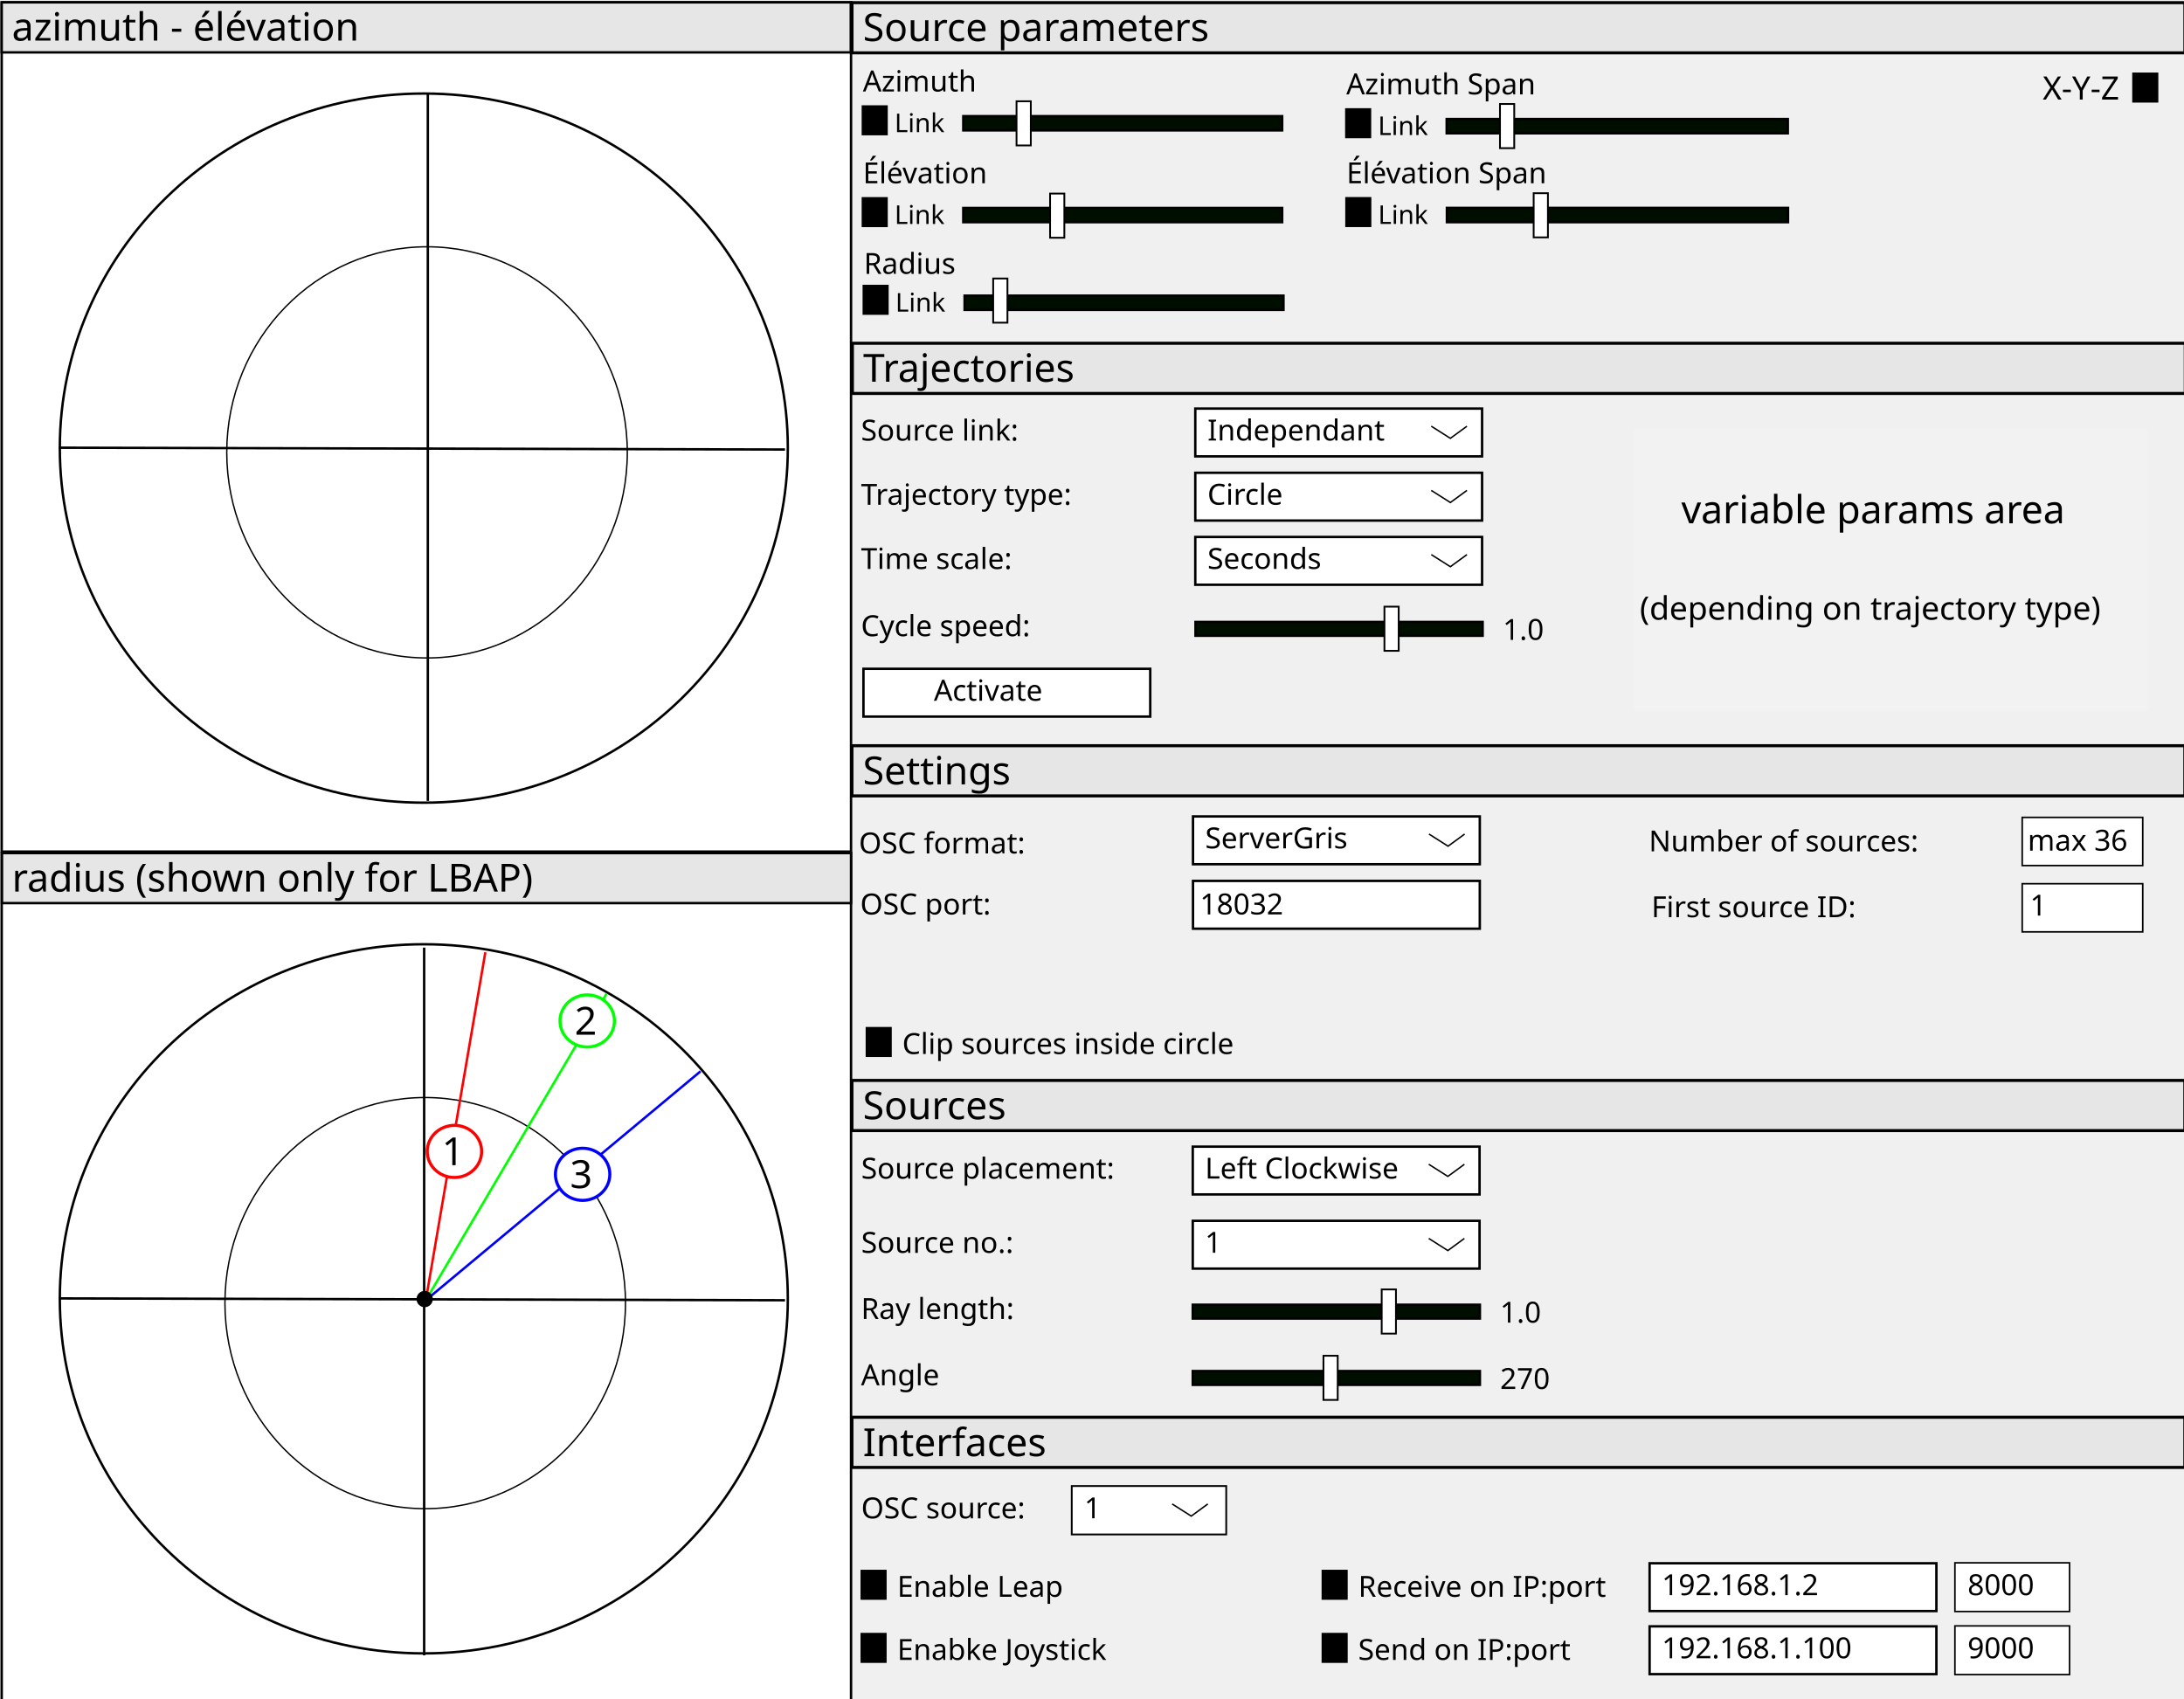
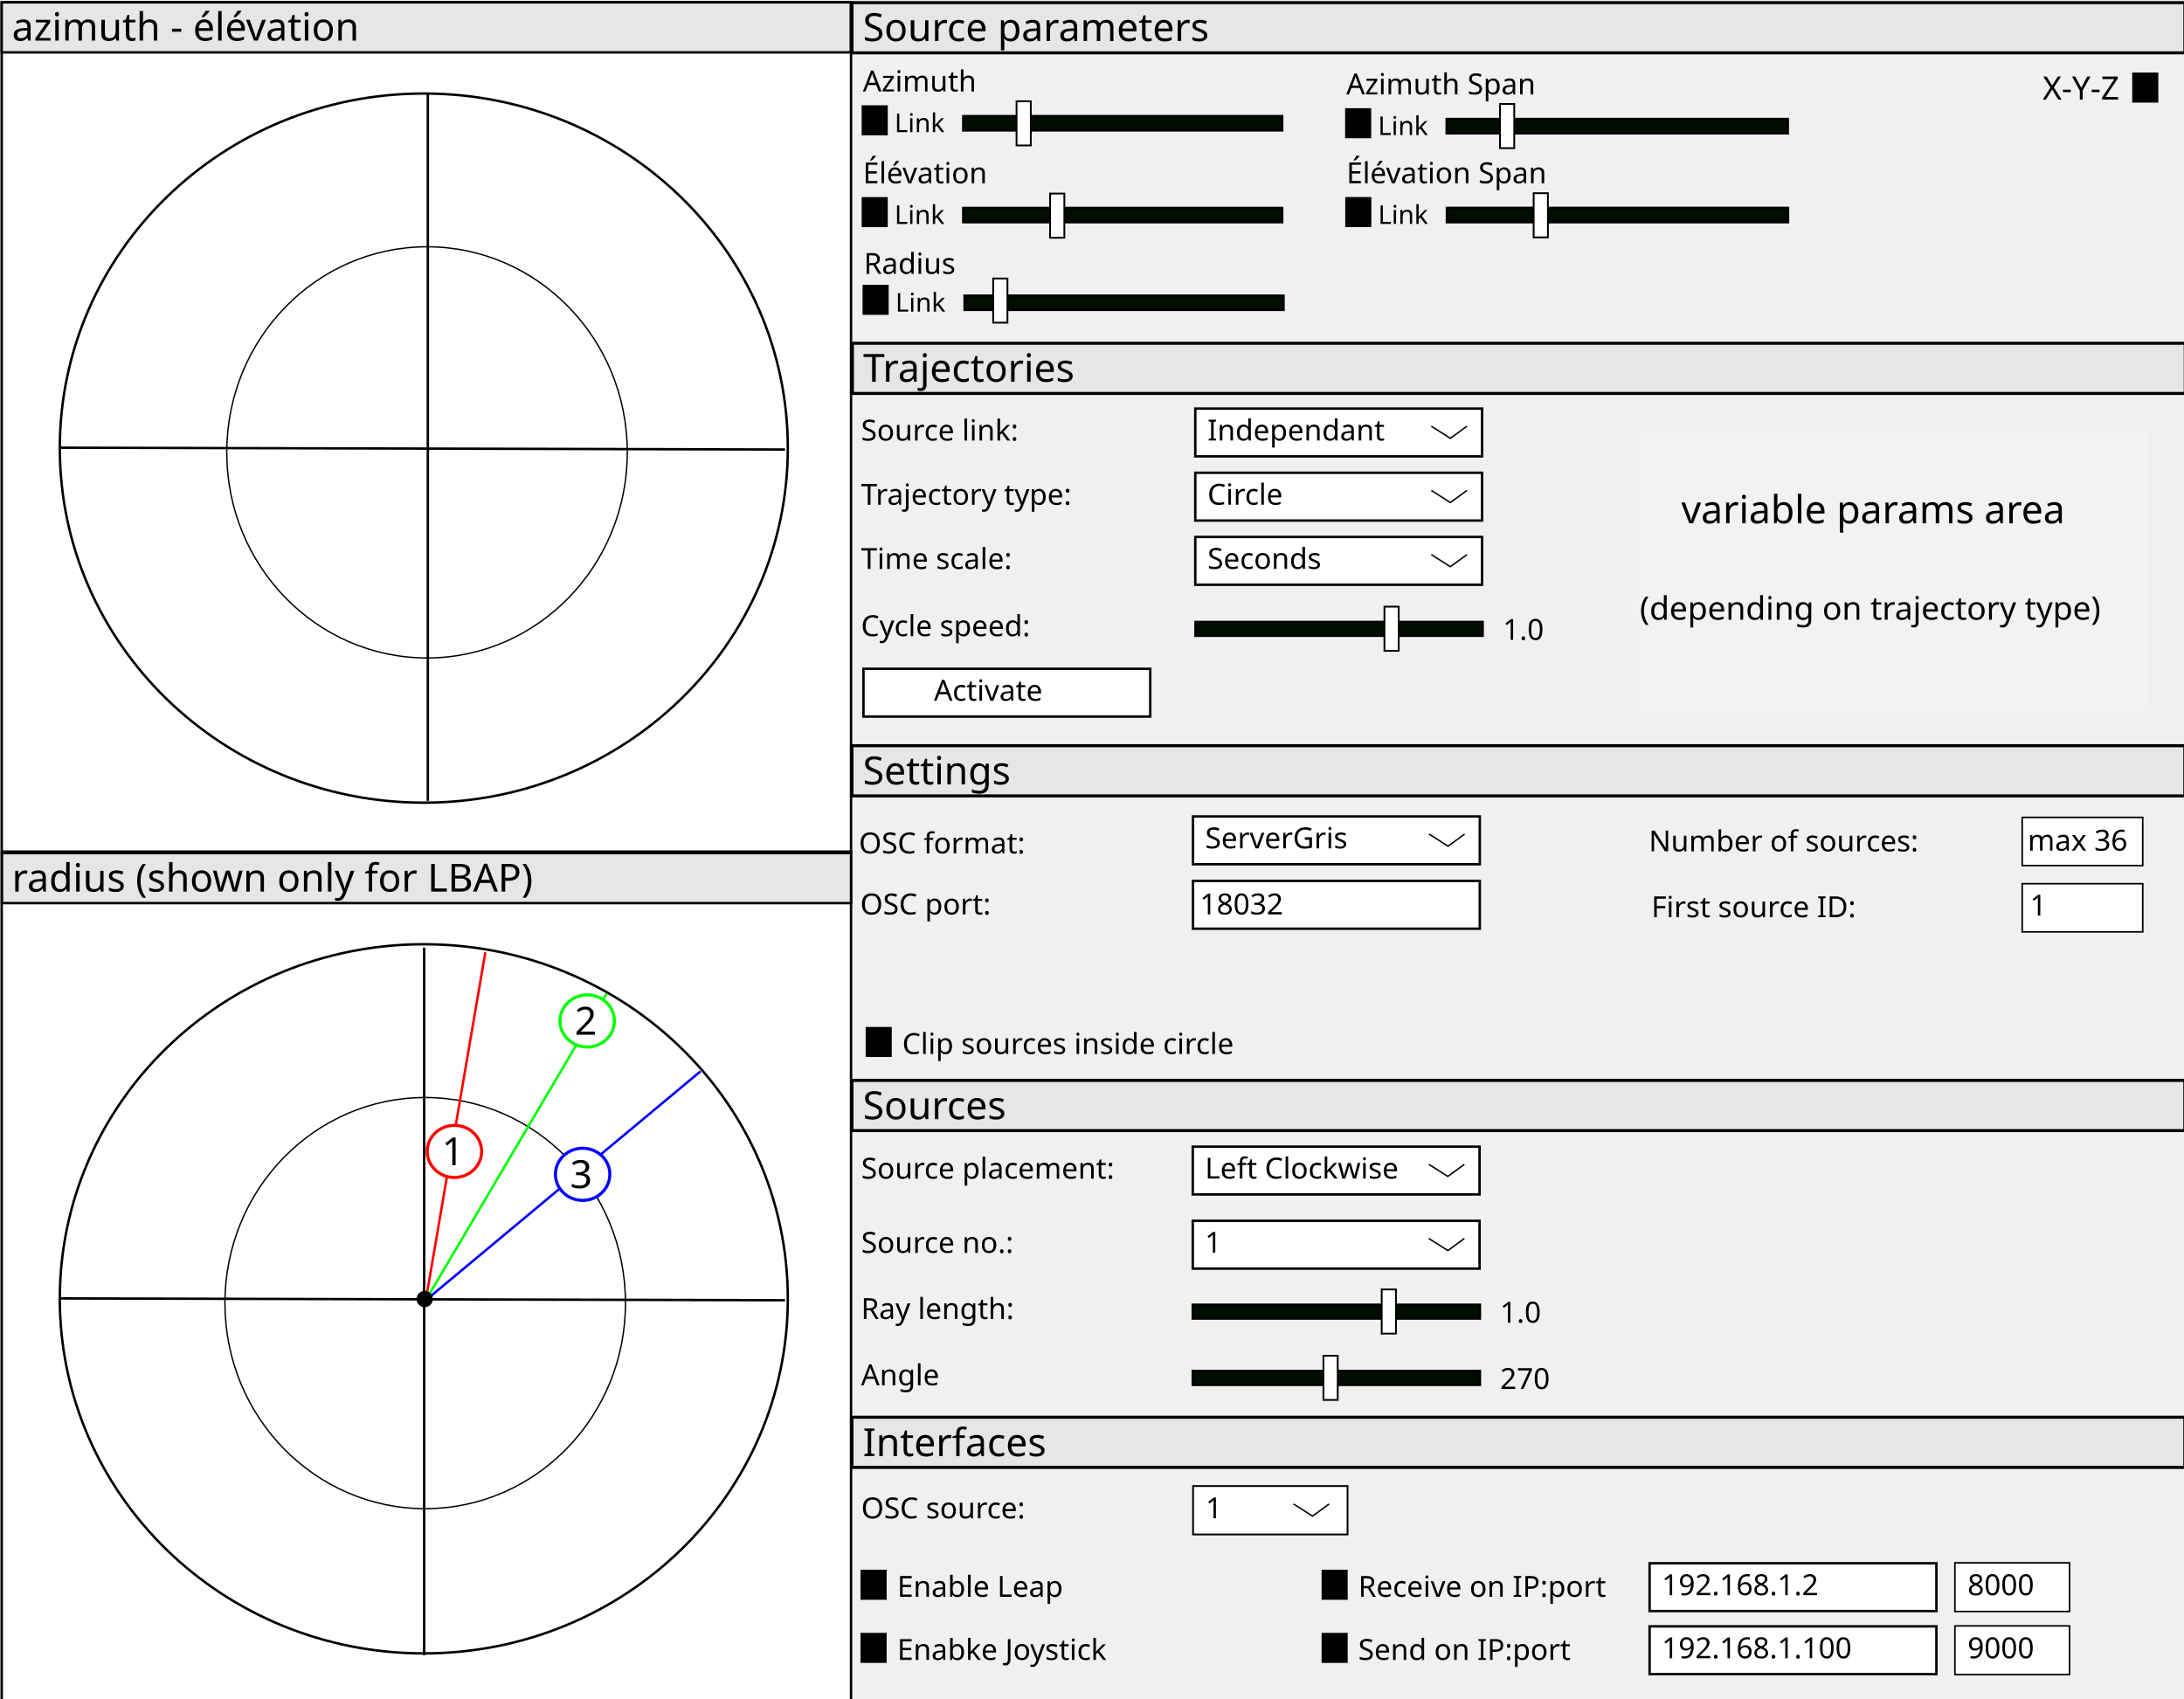
<svg xmlns="http://www.w3.org/2000/svg" width="900" height="700" viewBox="0 0 238.125 185.208" version="1.1" id="svg8">
  <defs id="defs2" />
  <g id="layer1" transform="translate(0,-111.7917)">
    <rect style="opacity:1;fill:#e6e6e6;fill-opacity:1;stroke:#000000;stroke-width:0.332;stroke-miterlimit:4;stroke-dasharray:none;stroke-dashoffset:0;stroke-opacity:1" id="rect4648" width="145.327" height="5.473" x="92.896" y="112.081" />
    <rect style="opacity:1;fill:#ffffff;fill-opacity:1;stroke:#000000;stroke-width:0.265;stroke-miterlimit:4;stroke-dasharray:none;stroke-dashoffset:0;stroke-opacity:1" id="rect4487" width="92.604" height="92.604" x="0.186" y="112.048" />
    <ellipse style="opacity:1;fill:#ffffff;fill-opacity:1;stroke:#000000;stroke-width:0.265;stroke-miterlimit:4;stroke-dasharray:none;stroke-dashoffset:0;stroke-opacity:1" id="path4489" cx="46.209" cy="160.653" rx="39.688" ry="38.663" />
    <ellipse ry="22.417" rx="21.836" cy="161.119" cx="46.56" id="ellipse4491" style="opacity:1;fill:#ffffff;fill-opacity:1;stroke:#000000;stroke-width:0.149;stroke-miterlimit:4;stroke-dasharray:none;stroke-dashoffset:0;stroke-opacity:1" />
    <rect y="204.812" x="0.186" height="92.604" width="92.604" id="rect4493" style="opacity:1;fill:#ffffff;fill-opacity:1;stroke:#000000;stroke-width:0.265;stroke-miterlimit:4;stroke-dasharray:none;stroke-dashoffset:0;stroke-opacity:1" />
    <ellipse ry="38.663" rx="39.688" cy="253.417" cx="46.209" id="ellipse4495" style="opacity:1;fill:#ffffff;fill-opacity:1;stroke:#000000;stroke-width:0.265;stroke-miterlimit:4;stroke-dasharray:none;stroke-dashoffset:0;stroke-opacity:1" />
    <ellipse style="opacity:1;fill:#ffffff;fill-opacity:1;stroke:#000000;stroke-width:0.149;stroke-miterlimit:4;stroke-dasharray:none;stroke-dashoffset:0;stroke-opacity:1" id="ellipse4497" cx="46.361" cy="253.883" rx="21.836" ry="22.417" />
    <text id="text4509" y="116.262" x="94.086" style="font-style:normal;font-weight:normal;font-size:4.233px;line-height:1.25;font-family:sans-serif;letter-spacing:0px;word-spacing:0px;fill:#000000;fill-opacity:1;stroke:none;stroke-width:0.265" xml:space="preserve">
      <tspan style="stroke-width:0.265" y="116.262" x="94.086" id="tspan4507">Source parameters</tspan>
    </text>
    <rect style="opacity:1;fill:#000e00;fill-opacity:1;stroke:#000000;stroke-width:0.264;stroke-miterlimit:4;stroke-dasharray:none;stroke-dashoffset:0;stroke-opacity:1" id="rect4511" width="34.768" height="1.55" x="105.029" y="124.458" />
    <rect style="opacity:1;fill:#ffffff;fill-opacity:1;stroke:#000000;stroke-width:0.195;stroke-miterlimit:4;stroke-dasharray:none;stroke-dashoffset:0;stroke-opacity:1" id="rect4513" width="1.555" height="4.816" x="110.835" y="122.834" />
    <rect style="opacity:1;fill:#000000;fill-opacity:1;stroke:#000000;stroke-width:0.186;stroke-miterlimit:4;stroke-dasharray:none;stroke-dashoffset:0;stroke-opacity:1" id="rect4515" width="2.66" height="3.09" x="94.041" y="123.365" />
    <text xml:space="preserve" style="font-style:normal;font-weight:normal;font-size:2.822px;line-height:1.25;font-family:sans-serif;letter-spacing:0px;word-spacing:0px;fill:#000000;fill-opacity:1;stroke:none;stroke-width:0.265" x="97.523" y="126.201" id="text4519">
      <tspan id="tspan4517" x="97.523" y="126.201" style="stroke-width:0.265">Link</tspan>
    </text>
    <text xml:space="preserve" style="font-style:normal;font-weight:normal;font-size:3.175px;line-height:1.25;font-family:sans-serif;letter-spacing:0px;word-spacing:0px;fill:#000000;fill-opacity:1;stroke:none;stroke-width:0.265" x="94.081" y="121.765" id="text4523">
      <tspan id="tspan4521" x="94.081" y="121.765" style="stroke-width:0.265">Azimuth</tspan>
    </text>
    <flowRoot xml:space="preserve" id="flowRoot4525" style="font-style:normal;font-weight:normal;font-size:16px;line-height:1.25;font-family:sans-serif;letter-spacing:0px;word-spacing:0px;fill:#000000;fill-opacity:1;stroke:none">
      <flowRegion id="flowRegion4527">
        <rect id="rect4529" width="93.496" height="52.845" x="378.049" y="386.585" />
      </flowRegion>
      <flowPara id="flowPara4531" />
    </flowRoot>
    <rect y="134.469" x="105.029" height="1.55" width="34.768" id="rect4547" style="opacity:1;fill:#000e00;fill-opacity:1;stroke:#000000;stroke-width:0.264;stroke-miterlimit:4;stroke-dasharray:none;stroke-dashoffset:0;stroke-opacity:1" />
    <rect y="132.899" x="114.492" height="4.816" width="1.555" id="rect4549" style="opacity:1;fill:#ffffff;fill-opacity:1;stroke:#000000;stroke-width:0.195;stroke-miterlimit:4;stroke-dasharray:none;stroke-dashoffset:0;stroke-opacity:1" />
    <rect y="133.376" x="94.041" height="3.09" width="2.66" id="rect4551" style="opacity:1;fill:#000000;fill-opacity:1;stroke:#000000;stroke-width:0.186;stroke-miterlimit:4;stroke-dasharray:none;stroke-dashoffset:0;stroke-opacity:1" />
    <text id="text4555" y="136.212" x="97.523" style="font-style:normal;font-weight:normal;font-size:2.822px;line-height:1.25;font-family:sans-serif;letter-spacing:0px;word-spacing:0px;fill:#000000;fill-opacity:1;stroke:none;stroke-width:0.265" xml:space="preserve">
      <tspan style="stroke-width:0.265" y="136.212" x="97.523" id="tspan4553">Link</tspan>
    </text>
    <text id="text4559" y="131.777" x="94.081" style="font-style:normal;font-weight:normal;font-size:3.175px;line-height:1.25;font-family:sans-serif;letter-spacing:0px;word-spacing:0px;fill:#000000;fill-opacity:1;stroke:none;stroke-width:0.265" xml:space="preserve">
      <tspan style="stroke-width:0.265" y="131.777" x="94.081" id="tspan4557">Élévation</tspan>
    </text>
    <flowRoot xml:space="preserve" id="flowRoot4561" style="font-style:normal;font-weight:normal;font-size:16px;line-height:1.25;font-family:sans-serif;letter-spacing:0px;word-spacing:0px;fill:#000000;fill-opacity:1;stroke:none">
      <flowRegion id="flowRegion4563">
        <rect id="rect4565" width="146.051" height="54.697" x="705.981" y="61.157" />
      </flowRegion>
      <flowPara id="flowPara4567" />
    </flowRoot>
    <rect style="opacity:1;fill:#000e00;fill-opacity:1;stroke:#000000;stroke-width:0.264;stroke-miterlimit:4;stroke-dasharray:none;stroke-dashoffset:0;stroke-opacity:1" id="rect4569" width="34.768" height="1.55" x="105.172" y="144.03" />
    <rect style="opacity:1;fill:#ffffff;fill-opacity:1;stroke:#000000;stroke-width:0.195;stroke-miterlimit:4;stroke-dasharray:none;stroke-dashoffset:0;stroke-opacity:1" id="rect4571" width="1.555" height="4.816" x="108.288" y="142.16" />
    <rect style="opacity:1;fill:#000000;fill-opacity:1;stroke:#000000;stroke-width:0.186;stroke-miterlimit:4;stroke-dasharray:none;stroke-dashoffset:0;stroke-opacity:1" id="rect4573" width="2.66" height="3.09" x="94.14" y="142.938" />
    <text xml:space="preserve" style="font-style:normal;font-weight:normal;font-size:2.822px;line-height:1.25;font-family:sans-serif;letter-spacing:0px;word-spacing:0px;fill:#000000;fill-opacity:1;stroke:none;stroke-width:0.265" x="97.622" y="145.773" id="text4577">
      <tspan id="tspan4575" x="97.622" y="145.773" style="stroke-width:0.265">Link</tspan>
    </text>
    <text xml:space="preserve" style="font-style:normal;font-weight:normal;font-size:3.175px;line-height:1.25;font-family:sans-serif;letter-spacing:0px;word-spacing:0px;fill:#000000;fill-opacity:1;stroke:none;stroke-width:0.265" x="94.18" y="141.652" id="text4581">
      <tspan id="tspan4579" x="94.18" y="141.652" style="stroke-width:0.265">Radius</tspan>
    </text>
    <rect y="124.774" x="157.739" height="1.55" width="37.184" id="rect4583" style="opacity:1;fill:#000e00;fill-opacity:1;stroke:#000000;stroke-width:0.273;stroke-miterlimit:4;stroke-dasharray:none;stroke-dashoffset:0;stroke-opacity:1" />
    <rect y="123.13" x="163.545" height="4.816" width="1.555" id="rect4585" style="opacity:1;fill:#ffffff;fill-opacity:1;stroke:#000000;stroke-width:0.195;stroke-miterlimit:4;stroke-dasharray:none;stroke-dashoffset:0;stroke-opacity:1" />
    <rect y="123.682" x="146.752" height="3.09" width="2.66" id="rect4587" style="opacity:1;fill:#000000;fill-opacity:1;stroke:#000000;stroke-width:0.186;stroke-miterlimit:4;stroke-dasharray:none;stroke-dashoffset:0;stroke-opacity:1" />
    <text id="text4591" y="126.518" x="150.233" style="font-style:normal;font-weight:normal;font-size:2.822px;line-height:1.25;font-family:sans-serif;letter-spacing:0px;word-spacing:0px;fill:#000000;fill-opacity:1;stroke:none;stroke-width:0.265" xml:space="preserve">
      <tspan style="stroke-width:0.265" y="126.518" x="150.233" id="tspan4589">Link</tspan>
    </text>
    <text id="text4595" y="122.082" x="146.791" style="font-style:normal;font-weight:normal;font-size:3.175px;line-height:1.25;font-family:sans-serif;letter-spacing:0px;word-spacing:0px;fill:#000000;fill-opacity:1;stroke:none;stroke-width:0.265" xml:space="preserve">
      <tspan style="stroke-width:0.265" y="122.082" x="146.791" id="tspan4593">Azimuth Span</tspan>
    </text>
    <flowRoot xml:space="preserve" id="flowRoot4597" style="font-style:normal;font-weight:normal;font-size:16px;line-height:1.25;font-family:sans-serif;letter-spacing:0px;word-spacing:0px;fill:#000000;fill-opacity:1;stroke:none">
      <flowRegion id="flowRegion4599">
        <rect id="rect4601" width="176.423" height="37.398" x="681.301" y="66.26" />
      </flowRegion>
      <flowPara id="flowPara4603" />
    </flowRoot>
    <rect style="opacity:1;fill:#000e00;fill-opacity:1;stroke:#000000;stroke-width:0.273;stroke-miterlimit:4;stroke-dasharray:none;stroke-dashoffset:0;stroke-opacity:1" id="rect4605" width="37.184" height="1.55" x="157.762" y="134.464" />
    <rect style="opacity:1;fill:#ffffff;fill-opacity:1;stroke:#000000;stroke-width:0.195;stroke-miterlimit:4;stroke-dasharray:none;stroke-dashoffset:0;stroke-opacity:1" id="rect4607" width="1.555" height="4.816" x="167.217" y="132.859" />
    <rect style="opacity:1;fill:#000000;fill-opacity:1;stroke:#000000;stroke-width:0.186;stroke-miterlimit:4;stroke-dasharray:none;stroke-dashoffset:0;stroke-opacity:1" id="rect4609" width="2.66" height="3.09" x="146.767" y="133.371" />
    <text xml:space="preserve" style="font-style:normal;font-weight:normal;font-size:2.822px;line-height:1.25;font-family:sans-serif;letter-spacing:0px;word-spacing:0px;fill:#000000;fill-opacity:1;stroke:none;stroke-width:0.265" x="150.248" y="136.207" id="text4613">
      <tspan id="tspan4611" x="150.248" y="136.207" style="stroke-width:0.265">Link</tspan>
    </text>
    <text xml:space="preserve" style="font-style:normal;font-weight:normal;font-size:3.175px;line-height:1.25;font-family:sans-serif;letter-spacing:0px;word-spacing:0px;fill:#000000;fill-opacity:1;stroke:none;stroke-width:0.265" x="146.806" y="131.772" id="text4617">
      <tspan id="tspan4615" x="146.806" y="131.772" style="stroke-width:0.265">Élévation Span</tspan>
    </text>
    <rect y="119.795" x="232.573" height="3.09" width="2.66" id="rect4638" style="opacity:1;fill:#000000;fill-opacity:1;stroke:#000000;stroke-width:0.186;stroke-miterlimit:4;stroke-dasharray:none;stroke-dashoffset:0;stroke-opacity:1" />
    <text xml:space="preserve" style="font-style:normal;font-weight:normal;font-size:3.528px;line-height:1.25;font-family:sans-serif;letter-spacing:0px;word-spacing:0px;fill:#000000;fill-opacity:1;stroke:none;stroke-width:0.265" x="222.718" y="122.65" id="text4642">
      <tspan id="tspan4640" x="222.718" y="122.65" style="stroke-width:0.265">X-Y-Z</tspan>
    </text>
    <rect style="opacity:1;fill:#e6e6e6;fill-opacity:1;stroke:#000000;stroke-width:0.265;stroke-miterlimit:4;stroke-dasharray:none;stroke-dashoffset:0;stroke-opacity:1" id="rect4644" width="92.575" height="5.456" x="0.186" y="112.048" />
    <text xml:space="preserve" style="font-style:normal;font-weight:normal;font-size:4.233px;line-height:1.25;font-family:sans-serif;letter-spacing:0px;word-spacing:0px;fill:#000000;fill-opacity:1;stroke:none;stroke-width:0.265" x="1.304" y="116.219" id="text4501">
      <tspan id="tspan4499" x="1.304" y="116.219" style="stroke-width:0.265">azimuth - élévation</tspan>
    </text>
    <rect y="204.812" x="0.215" height="5.456" width="92.575" id="rect4646" style="opacity:1;fill:#e6e6e6;fill-opacity:1;stroke:#000000;stroke-width:0.265;stroke-miterlimit:4;stroke-dasharray:none;stroke-dashoffset:0;stroke-opacity:1" />
    <text xml:space="preserve" style="font-style:normal;font-weight:normal;font-size:4.233px;line-height:1.25;font-family:sans-serif;letter-spacing:0px;word-spacing:0px;fill:#000000;fill-opacity:1;stroke:none;stroke-width:0.265" x="1.304" y="209.011" id="text4505">
      <tspan id="tspan4503" x="1.304" y="209.011" style="stroke-width:0.265">radius (shown only for LBAP)</tspan>
    </text>
    <rect y="149.221" x="92.936" height="5.473" width="145.327" id="rect4650" style="opacity:1;fill:#e6e6e6;fill-opacity:1;stroke:#000000;stroke-width:0.332;stroke-miterlimit:4;stroke-dasharray:none;stroke-dashoffset:0;stroke-opacity:1" />
    <text xml:space="preserve" style="font-style:normal;font-weight:normal;font-size:4.233px;line-height:1.25;font-family:sans-serif;letter-spacing:0px;word-spacing:0px;fill:#000000;fill-opacity:1;stroke:none;stroke-width:0.265" x="94.107" y="153.417" id="text4654">
      <tspan id="tspan4652" x="94.107" y="153.417" style="stroke-width:0.265">Trajectories</tspan>
    </text>
    <rect style="opacity:1;fill:#000000;fill-opacity:1;stroke:#000000;stroke-width:0.186;stroke-miterlimit:4;stroke-dasharray:none;stroke-dashoffset:0;stroke-opacity:1" id="rect4656" width="2.66" height="3.09" x="94.477" y="223.865" />
    <text id="text4660" y="226.72" x="98.379" style="font-style:normal;font-weight:normal;font-size:3.175px;line-height:1.25;font-family:sans-serif;letter-spacing:0px;word-spacing:0px;fill:#000000;fill-opacity:1;stroke:none;stroke-width:0.265" xml:space="preserve">
      <tspan style="stroke-width:0.265" y="226.72" x="98.379" id="tspan4658">Clip sources inside circle</tspan>
    </text>
    <path style="fill:none;stroke:#000000;stroke-width:0.264px;stroke-linecap:butt;stroke-linejoin:miter;stroke-opacity:1" d="m 46.647,121.954 v 77.17" id="path4688" />
    <path id="path4690" d="m 46.246,215.121 v 77.17" style="fill:none;stroke:#000000;stroke-width:0.264px;stroke-linecap:butt;stroke-linejoin:miter;stroke-opacity:1" />
    <path style="fill:none;stroke:#000000;stroke-width:0.265px;stroke-linecap:butt;stroke-linejoin:miter;stroke-opacity:1" d="m 6.414,160.608 79.175,0.2" id="path4692" />
    <path id="path4694" d="m 6.414,253.373 79.174,0.2" style="fill:none;stroke:#000000;stroke-width:0.265px;stroke-linecap:butt;stroke-linejoin:miter;stroke-opacity:1" />
    <text id="text4569" y="159.833" x="93.88" style="font-style:normal;font-weight:normal;font-size:3.175px;line-height:1.25;font-family:sans-serif;letter-spacing:0px;word-spacing:0px;fill:#000000;fill-opacity:1;stroke:none;stroke-width:0.265" xml:space="preserve">
      <tspan style="stroke-width:0.265" y="159.833" x="93.88" id="tspan4567">Source link:</tspan>
    </text>
    <rect style="opacity:1;fill:#ffffff;fill-opacity:1;stroke:#000000;stroke-width:0.265;stroke-miterlimit:4;stroke-dasharray:none;stroke-dashoffset:0;stroke-opacity:1" id="rect4572" width="31.269" height="5.211" x="130.325" y="156.344" />
    <path style="fill:none;stroke:#000000;stroke-width:0.157px;stroke-linecap:butt;stroke-linejoin:miter;stroke-opacity:1" d="m 156.055,158.266 2.082,1.322 1.804,-1.322" id="path4581" />
    <text xml:space="preserve" style="font-style:normal;font-weight:normal;font-size:3.175px;line-height:1.25;font-family:sans-serif;letter-spacing:0px;word-spacing:0px;fill:#000000;fill-opacity:1;stroke:none;stroke-width:0.265" x="131.656" y="159.824" id="text4585">
      <tspan id="tspan4583" x="131.656" y="159.824" style="stroke-width:0.265">Independant</tspan>
    </text>
    <text xml:space="preserve" style="font-style:normal;font-weight:normal;font-size:3.175px;line-height:1.25;font-family:sans-serif;letter-spacing:0px;word-spacing:0px;fill:#000000;fill-opacity:1;stroke:none;stroke-width:0.265" x="93.88" y="166.833" id="text4589">
      <tspan id="tspan4587" x="93.88" y="166.833" style="stroke-width:0.265">Trajectory type:</tspan>
    </text>
    <rect y="163.343" x="130.325" height="5.211" width="31.269" id="rect4591" style="opacity:1;fill:#ffffff;fill-opacity:1;stroke:#000000;stroke-width:0.265;stroke-miterlimit:4;stroke-dasharray:none;stroke-dashoffset:0;stroke-opacity:1" />
    <path id="path4593" d="m 156.055,165.266 2.082,1.322 1.804,-1.322" style="fill:none;stroke:#000000;stroke-width:0.157px;stroke-linecap:butt;stroke-linejoin:miter;stroke-opacity:1" />
    <text id="text4597" y="166.823" x="131.656" style="font-style:normal;font-weight:normal;font-size:3.175px;line-height:1.25;font-family:sans-serif;letter-spacing:0px;word-spacing:0px;fill:#000000;fill-opacity:1;stroke:none;stroke-width:0.265" xml:space="preserve">
      <tspan style="stroke-width:0.265" y="166.823" x="131.656" id="tspan4595">Circle</tspan>
    </text>
    <flowRoot xml:space="preserve" id="flowRoot4599" style="font-style:normal;font-weight:normal;font-size:16px;line-height:1.25;font-family:sans-serif;letter-spacing:0px;word-spacing:0px;fill:#000000;fill-opacity:1;stroke:none" transform="matrix(0.2645833,0,0,0.2645833,0,204.3958)">
      <flowRegion id="flowRegion4601">
        <rect id="rect4603" width="131.818" height="50.97" x="766.667" y="154.545" />
      </flowRegion>
      <flowPara id="flowPara4605" />
    </flowRoot>
    <text id="text4609" y="173.832" x="93.88" style="font-style:normal;font-weight:normal;font-size:3.175px;line-height:1.25;font-family:sans-serif;letter-spacing:0px;word-spacing:0px;fill:#000000;fill-opacity:1;stroke:none;stroke-width:0.265" xml:space="preserve">
      <tspan style="stroke-width:0.265" y="173.832" x="93.88" id="tspan4607">Time scale:</tspan>
    </text>
    <rect style="opacity:1;fill:#ffffff;fill-opacity:1;stroke:#000000;stroke-width:0.265;stroke-miterlimit:4;stroke-dasharray:none;stroke-dashoffset:0;stroke-opacity:1" id="rect4611" width="31.269" height="5.211" x="130.325" y="170.343" />
    <path style="fill:none;stroke:#000000;stroke-width:0.157px;stroke-linecap:butt;stroke-linejoin:miter;stroke-opacity:1" d="m 156.055,172.265 2.082,1.322 1.804,-1.322" id="path4613" />
    <text xml:space="preserve" style="font-style:normal;font-weight:normal;font-size:3.175px;line-height:1.25;font-family:sans-serif;letter-spacing:0px;word-spacing:0px;fill:#000000;fill-opacity:1;stroke:none;stroke-width:0.265" x="131.656" y="173.822" id="text4618">
      <tspan id="tspan4616" x="131.656" y="173.822" style="stroke-width:0.265">Seconds</tspan>
    </text>
    <flowRoot xml:space="preserve" id="flowRoot4620" style="font-style:normal;font-weight:normal;font-size:16px;line-height:1.25;font-family:sans-serif;letter-spacing:0px;word-spacing:0px;fill:#000000;fill-opacity:1;stroke:none" transform="matrix(0.2645833,0,0,0.2645833,0,204.3958)">
      <flowRegion id="flowRegion4622">
        <rect id="rect4624" width="313.158" height="42.721" x="701.236" y="236.067" />
      </flowRegion>
      <flowPara id="flowPara4626" />
    </flowRoot>
    <text xml:space="preserve" style="font-style:normal;font-weight:normal;font-size:3.175px;line-height:1.25;font-family:sans-serif;letter-spacing:0px;word-spacing:0px;fill:#000000;fill-opacity:1;stroke:none;stroke-width:0.265" x="93.88" y="181.16" id="text4630">
      <tspan id="tspan4628" x="93.88" y="181.16" style="stroke-width:0.265">Cycle speed:</tspan>
    </text>
    <flowRoot xml:space="preserve" id="flowRoot4632" style="font-style:normal;font-weight:normal;font-size:16px;line-height:1.25;font-family:sans-serif;letter-spacing:0px;word-spacing:0px;fill:#000000;fill-opacity:1;stroke:none" transform="matrix(0.2645833,0,0,0.2645833,0,204.3958)">
      <flowRegion id="flowRegion4634">
        <rect id="rect4636" width="112.879" height="34.848" x="882.576" y="70.455" />
      </flowRegion>
      <flowPara id="flowPara4638" />
    </flowRoot>
    <rect style="opacity:1;fill:#000e00;fill-opacity:1;stroke:#000000;stroke-width:0.248;stroke-miterlimit:4;stroke-dasharray:none;stroke-dashoffset:0;stroke-opacity:1" id="rect4640" width="31.324" height="1.522" x="130.339" y="179.601" />
    <rect style="opacity:1;fill:#ffffff;fill-opacity:1;stroke:#000000;stroke-width:0.195;stroke-miterlimit:4;stroke-dasharray:none;stroke-dashoffset:0;stroke-opacity:1" id="rect4642" width="1.555" height="4.816" x="150.947" y="177.942" />
    <text id="text4646" y="181.561" x="163.851" style="font-style:normal;font-weight:normal;font-size:3.175px;line-height:1.25;font-family:sans-serif;letter-spacing:0px;word-spacing:0px;fill:#000000;fill-opacity:1;stroke:none;stroke-width:0.265" xml:space="preserve">
      <tspan style="stroke-width:0.265" y="181.561" x="163.851" id="tspan4644">1.0</tspan>
    </text>
    <rect y="184.718" x="94.144" height="5.211" width="31.269" id="rect4649" style="opacity:1;fill:#ffffff;fill-opacity:1;stroke:#000000;stroke-width:0.265;stroke-miterlimit:4;stroke-dasharray:none;stroke-dashoffset:0;stroke-opacity:1" />
    <text id="text4655" y="188.198" x="101.825" style="font-style:normal;font-weight:normal;font-size:3.175px;line-height:1.25;font-family:sans-serif;letter-spacing:0px;word-spacing:0px;fill:#000000;fill-opacity:1;stroke:none;stroke-width:0.265" xml:space="preserve">
      <tspan style="stroke-width:0.265" y="188.198" x="101.825" id="tspan4653">Activate</tspan>
    </text>
    <rect style="opacity:1;fill:#e6e6e6;fill-opacity:1;stroke:#000000;stroke-width:0.332;stroke-miterlimit:4;stroke-dasharray:none;stroke-dashoffset:0;stroke-opacity:1" id="rect4657" width="145.327" height="5.473" x="92.889" y="193.104" />
    <text id="text4661" y="197.319" x="94.078" style="font-style:normal;font-weight:normal;font-size:4.233px;line-height:1.25;font-family:sans-serif;letter-spacing:0px;word-spacing:0px;fill:#000000;fill-opacity:1;stroke:none;stroke-width:0.265" xml:space="preserve">
      <tspan style="stroke-width:0.265" y="197.319" x="94.078" id="tspan4659">Settings</tspan>
    </text>
    <flowRoot xml:space="preserve" id="flowRoot4663" style="font-style:normal;font-weight:normal;font-size:16px;line-height:1.25;font-family:sans-serif;letter-spacing:0px;word-spacing:0px;fill:#000000;fill-opacity:1;stroke:none">
      <flowRegion id="flowRegion4665">
        <rect id="rect4667" width="291.304" height="26.957" x="337.391" y="246.957" />
      </flowRegion>
      <flowPara id="flowPara4669" />
    </flowRoot>
    <text xml:space="preserve" style="font-style:normal;font-weight:normal;font-size:3.175px;line-height:1.25;font-family:sans-serif;letter-spacing:0px;word-spacing:0px;fill:#000000;fill-opacity:1;stroke:none;stroke-width:0.265" x="93.65" y="204.846" id="text4685">
      <tspan id="tspan4683" x="93.65" y="204.846" style="stroke-width:0.265">OSC format:</tspan>
    </text>
    <rect y="200.817" x="130.075" height="5.211" width="31.269" id="rect4687" style="opacity:1;fill:#ffffff;fill-opacity:1;stroke:#000000;stroke-width:0.265;stroke-miterlimit:4;stroke-dasharray:none;stroke-dashoffset:0;stroke-opacity:1" />
    <path id="path4689" d="m 155.805,202.739 2.082,1.322 1.804,-1.322" style="fill:none;stroke:#000000;stroke-width:0.157px;stroke-linecap:butt;stroke-linejoin:miter;stroke-opacity:1" />
    <text id="text4693" y="204.297" x="131.406" style="font-style:normal;font-weight:normal;font-size:3.175px;line-height:1.25;font-family:sans-serif;letter-spacing:0px;word-spacing:0px;fill:#000000;fill-opacity:1;stroke:none;stroke-width:0.265" xml:space="preserve">
      <tspan style="stroke-width:0.265" y="204.297" x="131.406" id="tspan4691">ServerGris</tspan>
    </text>
    <flowRoot xml:space="preserve" id="flowRoot4695" style="font-style:normal;font-weight:normal;font-size:16px;line-height:1.25;font-family:sans-serif;letter-spacing:0px;word-spacing:0px;fill:#000000;fill-opacity:1;stroke:none">
      <flowRegion id="flowRegion4697">
        <rect id="rect4699" width="203.478" height="28.696" x="420" y="358.261" />
      </flowRegion>
      <flowPara id="flowPara4701" />
    </flowRoot>
    <flowRoot xml:space="preserve" id="flowRoot4715" style="font-style:normal;font-weight:normal;font-size:16px;line-height:1.25;font-family:sans-serif;letter-spacing:0px;word-spacing:0px;fill:#000000;fill-opacity:1;stroke:none">
      <flowRegion id="flowRegion4717">
        <rect id="rect4719" width="386.087" height="38.261" x="333.913" y="300" />
      </flowRegion>
      <flowPara id="flowPara4721" />
    </flowRoot>
    <rect y="229.601" x="92.889" height="5.473" width="145.327" id="rect4723" style="opacity:1;fill:#e6e6e6;fill-opacity:1;stroke:#000000;stroke-width:0.332;stroke-miterlimit:4;stroke-dasharray:none;stroke-dashoffset:0;stroke-opacity:1" />
    <text xml:space="preserve" style="font-style:normal;font-weight:normal;font-size:4.233px;line-height:1.25;font-family:sans-serif;letter-spacing:0px;word-spacing:0px;fill:#000000;fill-opacity:1;stroke:none;stroke-width:0.265" x="94.078" y="233.831" id="text4727">
      <tspan id="tspan4725" x="94.078" y="233.831" style="stroke-width:0.265">Sources</tspan>
    </text>
    <text xml:space="preserve" style="font-style:normal;font-weight:normal;font-size:3.175px;line-height:1.25;font-family:sans-serif;letter-spacing:0px;word-spacing:0px;fill:#000000;fill-opacity:1;stroke:none;stroke-width:0.265" x="93.903" y="240.313" id="text4731">
      <tspan id="tspan4729" x="93.903" y="240.313" style="stroke-width:0.265">Source placement:</tspan>
    </text>
    <rect y="236.823" x="130.049" height="5.211" width="31.269" id="rect4733" style="opacity:1;fill:#ffffff;fill-opacity:1;stroke:#000000;stroke-width:0.265;stroke-miterlimit:4;stroke-dasharray:none;stroke-dashoffset:0;stroke-opacity:1" />
    <path id="path4735" d="m 155.779,238.746 2.082,1.322 1.804,-1.322" style="fill:none;stroke:#000000;stroke-width:0.157px;stroke-linecap:butt;stroke-linejoin:miter;stroke-opacity:1" />
    <text id="text4739" y="240.303" x="131.38" style="font-style:normal;font-weight:normal;font-size:3.175px;line-height:1.25;font-family:sans-serif;letter-spacing:0px;word-spacing:0px;fill:#000000;fill-opacity:1;stroke:none;stroke-width:0.265" xml:space="preserve">
      <tspan style="stroke-width:0.265" y="240.303" x="131.38" id="tspan4737">Left Clockwise</tspan>
    </text>
    <text id="text4743" y="248.4" x="93.903" style="font-style:normal;font-weight:normal;font-size:3.175px;line-height:1.25;font-family:sans-serif;letter-spacing:0px;word-spacing:0px;fill:#000000;fill-opacity:1;stroke:none;stroke-width:0.265" xml:space="preserve">
      <tspan style="stroke-width:0.265" y="248.4" x="93.903" id="tspan4741">Source no.:</tspan>
    </text>
    <rect style="opacity:1;fill:#ffffff;fill-opacity:1;stroke:#000000;stroke-width:0.265;stroke-miterlimit:4;stroke-dasharray:none;stroke-dashoffset:0;stroke-opacity:1" id="rect4745" width="31.269" height="5.211" x="130.049" y="244.911" />
    <path style="fill:none;stroke:#000000;stroke-width:0.157px;stroke-linecap:butt;stroke-linejoin:miter;stroke-opacity:1" d="m 155.779,246.833 2.082,1.322 1.804,-1.322" id="path4747" />
    <text xml:space="preserve" style="font-style:normal;font-weight:normal;font-size:3.175px;line-height:1.25;font-family:sans-serif;letter-spacing:0px;word-spacing:0px;fill:#000000;fill-opacity:1;stroke:none;stroke-width:0.265" x="131.38" y="248.39" id="text4751">
      <tspan id="tspan4749" x="131.38" y="248.39" style="stroke-width:0.265">1</tspan>
    </text>
    <text id="text4755" y="255.612" x="93.88" style="font-style:normal;font-weight:normal;font-size:3.175px;line-height:1.25;font-family:sans-serif;letter-spacing:0px;word-spacing:0px;fill:#000000;fill-opacity:1;stroke:none;stroke-width:0.265" xml:space="preserve">
      <tspan style="stroke-width:0.265" y="255.612" x="93.88" id="tspan4753">Ray length:</tspan>
    </text>
    <rect y="254.053" x="130.04" height="1.522" width="31.324" id="rect4757" style="opacity:1;fill:#000e00;fill-opacity:1;stroke:#000000;stroke-width:0.248;stroke-miterlimit:4;stroke-dasharray:none;stroke-dashoffset:0;stroke-opacity:1" />
    <rect y="252.393" x="150.648" height="4.816" width="1.555" id="rect4759" style="opacity:1;fill:#ffffff;fill-opacity:1;stroke:#000000;stroke-width:0.195;stroke-miterlimit:4;stroke-dasharray:none;stroke-dashoffset:0;stroke-opacity:1" />
    <text xml:space="preserve" style="font-style:normal;font-weight:normal;font-size:3.175px;line-height:1.25;font-family:sans-serif;letter-spacing:0px;word-spacing:0px;fill:#000000;fill-opacity:1;stroke:none;stroke-width:0.265" x="163.552" y="256.012" id="text4763">
      <tspan id="tspan4761" x="163.552" y="256.012" style="stroke-width:0.265">1.0</tspan>
    </text>
    <flowRoot xml:space="preserve" id="flowRoot4765" style="font-style:normal;font-weight:normal;font-size:16px;line-height:1.25;font-family:sans-serif;letter-spacing:0px;word-spacing:0px;fill:#000000;fill-opacity:1;stroke:none">
      <flowRegion id="flowRegion4767">
        <rect id="rect4769" width="177.391" height="42.609" x="450.435" y="516.522" />
      </flowRegion>
      <flowPara id="flowPara4771" />
    </flowRoot>
    <text xml:space="preserve" style="font-style:normal;font-weight:normal;font-size:3.175px;line-height:1.25;font-family:sans-serif;letter-spacing:0px;word-spacing:0px;fill:#000000;fill-opacity:1;stroke:none;stroke-width:0.265" x="93.88" y="262.843" id="text4775">
      <tspan id="tspan4773" x="93.88" y="262.843" style="stroke-width:0.265">Angle</tspan>
    </text>
    <rect style="opacity:1;fill:#000e00;fill-opacity:1;stroke:#000000;stroke-width:0.248;stroke-miterlimit:4;stroke-dasharray:none;stroke-dashoffset:0;stroke-opacity:1" id="rect4777" width="31.324" height="1.522" x="130.04" y="261.284" />
    <rect style="opacity:1;fill:#ffffff;fill-opacity:1;stroke:#000000;stroke-width:0.195;stroke-miterlimit:4;stroke-dasharray:none;stroke-dashoffset:0;stroke-opacity:1" id="rect4779" width="1.555" height="4.816" x="144.298" y="259.625" />
    <text id="text4783" y="263.244" x="163.552" style="font-style:normal;font-weight:normal;font-size:3.175px;line-height:1.25;font-family:sans-serif;letter-spacing:0px;word-spacing:0px;fill:#000000;fill-opacity:1;stroke:none;stroke-width:0.265" xml:space="preserve">
      <tspan style="stroke-width:0.265" y="263.244" x="163.552" id="tspan4781">270</tspan>
    </text>
    <rect style="opacity:1;fill:#e6e6e6;fill-opacity:1;stroke:#000000;stroke-width:0.332;stroke-miterlimit:4;stroke-dasharray:none;stroke-dashoffset:0;stroke-opacity:1" id="rect4785" width="145.327" height="5.473" x="92.889" y="266.328" />
    <text id="text4789" y="270.573" x="94.078" style="font-style:normal;font-weight:normal;font-size:4.233px;line-height:1.25;font-family:sans-serif;letter-spacing:0px;word-spacing:0px;fill:#000000;fill-opacity:1;stroke:none;stroke-width:0.265" xml:space="preserve">
      <tspan style="stroke-width:0.265" y="270.573" x="94.078" id="tspan4787">Interfaces</tspan>
    </text>
    <text id="text4793" y="277.355" x="93.903" style="font-style:normal;font-weight:normal;font-size:3.175px;line-height:1.25;font-family:sans-serif;letter-spacing:0px;word-spacing:0px;fill:#000000;fill-opacity:1;stroke:none;stroke-width:0.265" xml:space="preserve">
      <tspan style="stroke-width:0.265" y="277.355" x="93.903" id="tspan4791">OSC source:</tspan>
    </text>
-     <rect style="opacity:1;fill:#ffffff;fill-opacity:1;stroke:#000000;stroke-width:0.195;stroke-miterlimit:4;stroke-dasharray:none;stroke-dashoffset:0;stroke-opacity:1" id="rect4795" width="16.843" height="5.281" x="116.854" y="273.83" />
-     <path style="fill:none;stroke:#000000;stroke-width:0.157px;stroke-linecap:butt;stroke-linejoin:miter;stroke-opacity:1" d="m 127.802,275.787 2.082,1.322 1.804,-1.322" id="path4797" />
-     <text xml:space="preserve" style="font-style:normal;font-weight:normal;font-size:3.175px;line-height:1.25;font-family:sans-serif;letter-spacing:0px;word-spacing:0px;fill:#000000;fill-opacity:1;stroke:none;stroke-width:0.265" x="118.22" y="277.345" id="text4801">
-       <tspan id="tspan4799" x="118.22" y="277.345" style="stroke-width:0.265">1</tspan>
+     <rect style="opacity:1;fill:#ffffff;fill-opacity:1;stroke:#000000;stroke-width:0.195;stroke-miterlimit:4;stroke-dasharray:none;stroke-dashoffset:0;stroke-opacity:1" id="rect4795" width="16.843" height="5.281" x="130.083" y="273.83" />
+     <path style="fill:none;stroke:#000000;stroke-width:0.157px;stroke-linecap:butt;stroke-linejoin:miter;stroke-opacity:1" d="m 141.031,275.787 2.082,1.322 1.804,-1.322" id="path4797" />
+     <text xml:space="preserve" style="font-style:normal;font-weight:normal;font-size:3.175px;line-height:1.25;font-family:sans-serif;letter-spacing:0px;word-spacing:0px;fill:#000000;fill-opacity:1;stroke:none;stroke-width:0.265" x="131.449" y="277.345" id="text4801">
+       <tspan id="tspan4799" x="131.449" y="277.345" style="stroke-width:0.265">1</tspan>
    </text>
    <flowRoot xml:space="preserve" id="flowRoot4803" style="font-style:normal;font-weight:normal;font-size:16px;line-height:1.25;font-family:sans-serif;letter-spacing:0px;word-spacing:0px;fill:#000000;fill-opacity:1;stroke:none">
      <flowRegion id="flowRegion4805">
        <rect id="rect4807" width="169.565" height="54.783" x="462.609" y="598.261" />
      </flowRegion>
      <flowPara id="flowPara4809" />
    </flowRoot>
    <flowRoot xml:space="preserve" id="flowRoot4811" style="font-style:normal;font-weight:normal;font-size:16px;line-height:1.25;font-family:sans-serif;letter-spacing:0px;word-spacing:0px;fill:#000000;fill-opacity:1;stroke:none">
      <flowRegion id="flowRegion4813">
        <rect id="rect4815" width="55.652" height="51.304" x="773.913" y="642.609" />
      </flowRegion>
      <flowPara id="flowPara4817" />
    </flowRoot>
    <rect y="283.053" x="144.188" height="3.09" width="2.66" id="rect4819" style="opacity:1;fill:#000000;fill-opacity:1;stroke:#000000;stroke-width:0.186;stroke-miterlimit:4;stroke-dasharray:none;stroke-dashoffset:0;stroke-opacity:1" />
    <text xml:space="preserve" style="font-style:normal;font-weight:normal;font-size:3.175px;line-height:1.25;font-family:sans-serif;letter-spacing:0px;word-spacing:0px;fill:#000000;fill-opacity:1;stroke:none;stroke-width:0.265" x="148.091" y="285.909" id="text4823">
      <tspan id="tspan4821" x="148.091" y="285.909" style="stroke-width:0.265">Receive on IP:port</tspan>
    </text>
    <rect style="opacity:1;fill:#ffffff;fill-opacity:1;stroke:#000000;stroke-width:0.265;stroke-miterlimit:4;stroke-dasharray:none;stroke-dashoffset:0;stroke-opacity:1" id="rect4825" width="31.269" height="5.211" x="179.859" y="282.252" />
    <text xml:space="preserve" style="font-style:normal;font-weight:normal;font-size:3.175px;line-height:1.25;font-family:sans-serif;letter-spacing:0px;word-spacing:0px;fill:#000000;fill-opacity:1;stroke:none;stroke-width:0.265" x="181.19" y="285.731" id="text4829">
      <tspan id="tspan4827" x="181.19" y="285.731" style="stroke-width:0.265">192.168.1.2</tspan>
    </text>
    <rect y="282.204" x="213.148" height="5.307" width="12.499" id="rect4831" style="opacity:1;fill:#ffffff;fill-opacity:1;stroke:#000000;stroke-width:0.169;stroke-miterlimit:4;stroke-dasharray:none;stroke-dashoffset:0;stroke-opacity:1" />
    <text id="text4835" y="285.731" x="214.527" style="font-style:normal;font-weight:normal;font-size:3.175px;line-height:1.25;font-family:sans-serif;letter-spacing:0px;word-spacing:0px;fill:#000000;fill-opacity:1;stroke:none;stroke-width:0.265" xml:space="preserve">
      <tspan style="stroke-width:0.265" y="285.731" x="214.527" id="tspan4833">8000</tspan>
    </text>
    <rect style="opacity:1;fill:#000000;fill-opacity:1;stroke:#000000;stroke-width:0.186;stroke-miterlimit:4;stroke-dasharray:none;stroke-dashoffset:0;stroke-opacity:1" id="rect4837" width="2.66" height="3.09" x="144.188" y="289.933" />
    <text id="text4841" y="292.788" x="148.091" style="font-style:normal;font-weight:normal;font-size:3.175px;line-height:1.25;font-family:sans-serif;letter-spacing:0px;word-spacing:0px;fill:#000000;fill-opacity:1;stroke:none;stroke-width:0.265" xml:space="preserve">
      <tspan style="stroke-width:0.265" y="292.788" x="148.091" id="tspan4839">Send on IP:port</tspan>
    </text>
    <rect y="289.131" x="179.859" height="5.211" width="31.269" id="rect4843" style="opacity:1;fill:#ffffff;fill-opacity:1;stroke:#000000;stroke-width:0.265;stroke-miterlimit:4;stroke-dasharray:none;stroke-dashoffset:0;stroke-opacity:1" />
    <text id="text4847" y="292.61" x="181.19" style="font-style:normal;font-weight:normal;font-size:3.175px;line-height:1.25;font-family:sans-serif;letter-spacing:0px;word-spacing:0px;fill:#000000;fill-opacity:1;stroke:none;stroke-width:0.265" xml:space="preserve">
      <tspan style="stroke-width:0.265" y="292.61" x="181.19" id="tspan4845">192.168.1.100</tspan>
    </text>
    <rect style="opacity:1;fill:#ffffff;fill-opacity:1;stroke:#000000;stroke-width:0.169;stroke-miterlimit:4;stroke-dasharray:none;stroke-dashoffset:0;stroke-opacity:1" id="rect4849" width="12.499" height="5.307" x="213.148" y="289.083" />
    <text xml:space="preserve" style="font-style:normal;font-weight:normal;font-size:3.175px;line-height:1.25;font-family:sans-serif;letter-spacing:0px;word-spacing:0px;fill:#000000;fill-opacity:1;stroke:none;stroke-width:0.265" x="214.527" y="292.61" id="text4853">
      <tspan id="tspan4851" x="214.527" y="292.61" style="stroke-width:0.265">9000</tspan>
    </text>
    <rect style="opacity:1;fill:#000000;fill-opacity:1;stroke:#000000;stroke-width:0.186;stroke-miterlimit:4;stroke-dasharray:none;stroke-dashoffset:0;stroke-opacity:1" id="rect4700" width="2.66" height="3.09" x="93.918" y="283.053" />
    <text id="text4704" y="285.909" x="97.82" style="font-style:normal;font-weight:normal;font-size:3.175px;line-height:1.25;font-family:sans-serif;letter-spacing:0px;word-spacing:0px;fill:#000000;fill-opacity:1;stroke:none;stroke-width:0.265" xml:space="preserve">
      <tspan style="stroke-width:0.265" y="285.909" x="97.82" id="tspan4702">Enable Leap</tspan>
    </text>
    <rect y="289.933" x="93.918" height="3.09" width="2.66" id="rect4706" style="opacity:1;fill:#000000;fill-opacity:1;stroke:#000000;stroke-width:0.186;stroke-miterlimit:4;stroke-dasharray:none;stroke-dashoffset:0;stroke-opacity:1" />
    <text xml:space="preserve" style="font-style:normal;font-weight:normal;font-size:3.175px;line-height:1.25;font-family:sans-serif;letter-spacing:0px;word-spacing:0px;fill:#000000;fill-opacity:1;stroke:none;stroke-width:0.265" x="97.82" y="292.788" id="text4710">
      <tspan id="tspan4708" x="97.82" y="292.788" style="stroke-width:0.265">Enabke Joystick</tspan>
    </text>
    <text id="text4714" y="211.803" x="180.047" style="font-style:normal;font-weight:normal;font-size:3.175px;line-height:1.25;font-family:sans-serif;letter-spacing:0px;word-spacing:0px;fill:#000000;fill-opacity:1;stroke:none;stroke-width:0.265" xml:space="preserve">
      <tspan style="stroke-width:0.265" y="211.803" x="180.047" id="tspan4712">First source ID:</tspan>
    </text>
    <rect y="208.153" x="220.485" height="5.25" width="13.14" id="rect4716" style="opacity:1;fill:#ffffff;fill-opacity:1;stroke:#000000;stroke-width:0.172;stroke-miterlimit:4;stroke-dasharray:none;stroke-dashoffset:0;stroke-opacity:1" />
    <text id="text4720" y="211.625" x="221.333" style="font-style:normal;font-weight:normal;font-size:3.175px;line-height:1.25;font-family:sans-serif;letter-spacing:0px;word-spacing:0px;fill:#000000;fill-opacity:1;stroke:none;stroke-width:0.265" xml:space="preserve">
      <tspan style="stroke-width:0.265" y="211.625" x="221.333" id="tspan4718">1</tspan>
    </text>
    <text xml:space="preserve" style="font-style:normal;font-weight:normal;font-size:3.175px;line-height:1.25;font-family:sans-serif;letter-spacing:0px;word-spacing:0px;fill:#000000;fill-opacity:1;stroke:none;stroke-width:0.265" x="93.794" y="211.504" id="text4724">
      <tspan id="tspan4722" x="93.794" y="211.504" style="stroke-width:0.265">OSC port:</tspan>
    </text>
    <rect style="opacity:1;fill:#ffffff;fill-opacity:1;stroke:#000000;stroke-width:0.265;stroke-miterlimit:4;stroke-dasharray:none;stroke-dashoffset:0;stroke-opacity:1" id="rect4726" width="31.269" height="5.211" x="130.075" y="207.846" />
    <text xml:space="preserve" style="font-style:normal;font-weight:normal;font-size:3.175px;line-height:1.25;font-family:sans-serif;letter-spacing:0px;word-spacing:0px;fill:#000000;fill-opacity:1;stroke:none;stroke-width:0.265" x="130.831" y="211.498" id="text4734">
      <tspan id="tspan4732" x="130.831" y="211.498" style="stroke-width:0.265">18032</tspan>
    </text>
    <rect style="opacity:1;fill:#f2f2f2;fill-opacity:1;stroke:#000000;stroke-width:0.265;stroke-miterlimit:4;stroke-dasharray:none;stroke-dashoffset:0;stroke-opacity:0" id="rect4736" width="56.138" height="30.83" x="178.076" y="158.496" />
    <text xml:space="preserve" style="font-style:normal;font-weight:normal;font-size:4.233px;line-height:1.25;font-family:sans-serif;letter-spacing:0px;word-spacing:0px;fill:#000000;fill-opacity:1;stroke:none;stroke-width:0.265" x="183.322" y="168.85" id="text4740">
      <tspan id="tspan4738" x="183.322" y="168.85" style="stroke-width:0.265">variable params area</tspan>
    </text>
    <text id="text4744" y="179.364" x="178.789" style="font-style:normal;font-weight:normal;font-size:3.528px;line-height:1.25;font-family:sans-serif;letter-spacing:0px;word-spacing:0px;fill:#000000;fill-opacity:1;stroke:none;stroke-width:0.265" xml:space="preserve">
      <tspan style="stroke-width:0.265" y="179.364" x="178.789" id="tspan4742">(depending on trajectory type)</tspan>
    </text>
    <text id="text4706" y="204.625" x="179.768" style="font-style:normal;font-weight:normal;font-size:3.175px;line-height:1.25;font-family:sans-serif;letter-spacing:0px;word-spacing:0px;fill:#000000;fill-opacity:1;stroke:none;stroke-width:0.265" xml:space="preserve">
      <tspan style="stroke-width:0.265" y="204.625" x="179.768" id="tspan4704">Number of sources:</tspan>
    </text>
    <rect y="200.921" x="220.485" height="5.25" width="13.14" id="rect4708" style="opacity:1;fill:#ffffff;fill-opacity:1;stroke:#000000;stroke-width:0.172;stroke-miterlimit:4;stroke-dasharray:none;stroke-dashoffset:0;stroke-opacity:1" />
    <text xml:space="preserve" style="font-style:normal;font-weight:normal;font-size:3.175px;line-height:1.25;font-family:sans-serif;letter-spacing:0px;word-spacing:0px;fill:#000000;fill-opacity:1;stroke:none;stroke-width:0.265" x="221.083" y="204.546" id="text4716">
      <tspan id="tspan4714" x="221.083" y="204.546" style="stroke-width:0.265">max 36</tspan>
    </text>
    <path style="fill:none;stroke:#ff0000;stroke-width:0.265px;stroke-linecap:butt;stroke-linejoin:miter;stroke-opacity:1" d="m 52.917,215.628 -6.49,37.94" id="path4732" />
    <path style="fill:none;stroke:#00ff00;stroke-width:0.265px;stroke-linecap:butt;stroke-linejoin:miter;stroke-opacity:1" d="M 66.146,220.121 46.427,253.568" id="path4734" />
    <path style="fill:none;stroke:#0000ff;stroke-width:0.265px;stroke-linecap:butt;stroke-linejoin:miter;stroke-opacity:1" d="m 76.38,228.608 -29.953,24.961" id="path4736" />
    <ellipse style="opacity:1;fill:#ffffff;fill-opacity:1;stroke:#ff0000;stroke-width:0.337;stroke-miterlimit:4;stroke-dasharray:none;stroke-dashoffset:0;stroke-opacity:1" id="path4738" cx="49.547" cy="237.344" rx="2.966" ry="2.842" />
    <text xml:space="preserve" style="font-style:normal;font-weight:normal;font-size:4.233px;line-height:1.25;font-family:sans-serif;letter-spacing:0px;word-spacing:0px;fill:#000000;fill-opacity:1;stroke:none;stroke-width:0.265" x="48.174" y="238.842" id="text4742">
      <tspan id="tspan4740" x="48.174" y="238.842" style="stroke-width:0.265">1</tspan>
    </text>
    <ellipse ry="2.842" rx="2.966" cy="223.116" cx="64.024" id="ellipse4744" style="opacity:1;fill:#ffffff;fill-opacity:1;stroke:#00ff00;stroke-width:0.337;stroke-miterlimit:4;stroke-dasharray:none;stroke-dashoffset:0;stroke-opacity:1" />
    <text id="text4748" y="224.614" x="62.651" style="font-style:normal;font-weight:normal;font-size:4.233px;line-height:1.25;font-family:sans-serif;letter-spacing:0px;word-spacing:0px;fill:#000000;fill-opacity:1;stroke:none;stroke-width:0.265" xml:space="preserve">
      <tspan style="stroke-width:0.265" y="224.614" x="62.651" id="tspan4746">2</tspan>
    </text>
    <ellipse style="opacity:1;fill:#ffffff;fill-opacity:1;stroke:#0000ff;stroke-width:0.337;stroke-miterlimit:4;stroke-dasharray:none;stroke-dashoffset:0;stroke-opacity:1" id="ellipse4750" cx="63.525" cy="239.84" rx="2.966" ry="2.842" />
    <text xml:space="preserve" style="font-style:normal;font-weight:normal;font-size:4.233px;line-height:1.25;font-family:sans-serif;letter-spacing:0px;word-spacing:0px;fill:#000000;fill-opacity:1;stroke:none;stroke-width:0.265" x="62.152" y="241.338" id="text4754">
      <tspan id="tspan4752" x="62.152" y="241.338" style="stroke-width:0.265">3</tspan>
    </text>
    <circle style="opacity:1;fill:#000000;fill-opacity:1;stroke:#000000;stroke-width:0.529;stroke-miterlimit:4;stroke-dasharray:none;stroke-dashoffset:0;stroke-opacity:1" id="path4756" cx="46.302" cy="253.444" r="0.624" />
  </g>
</svg>
